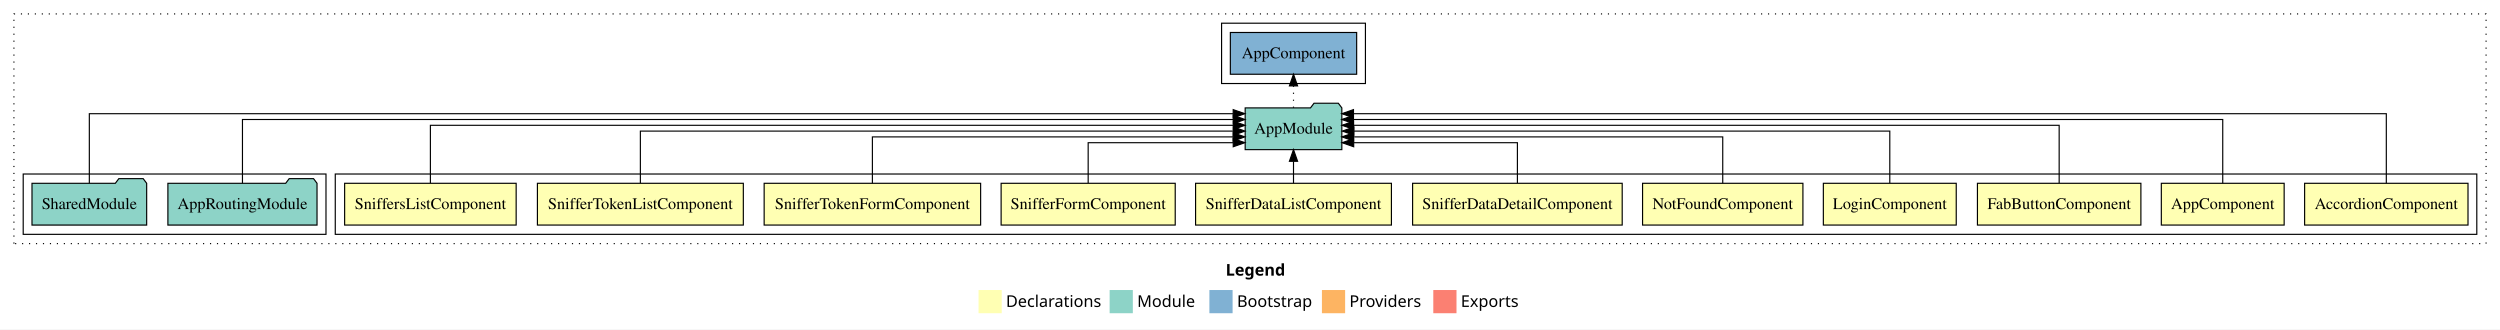
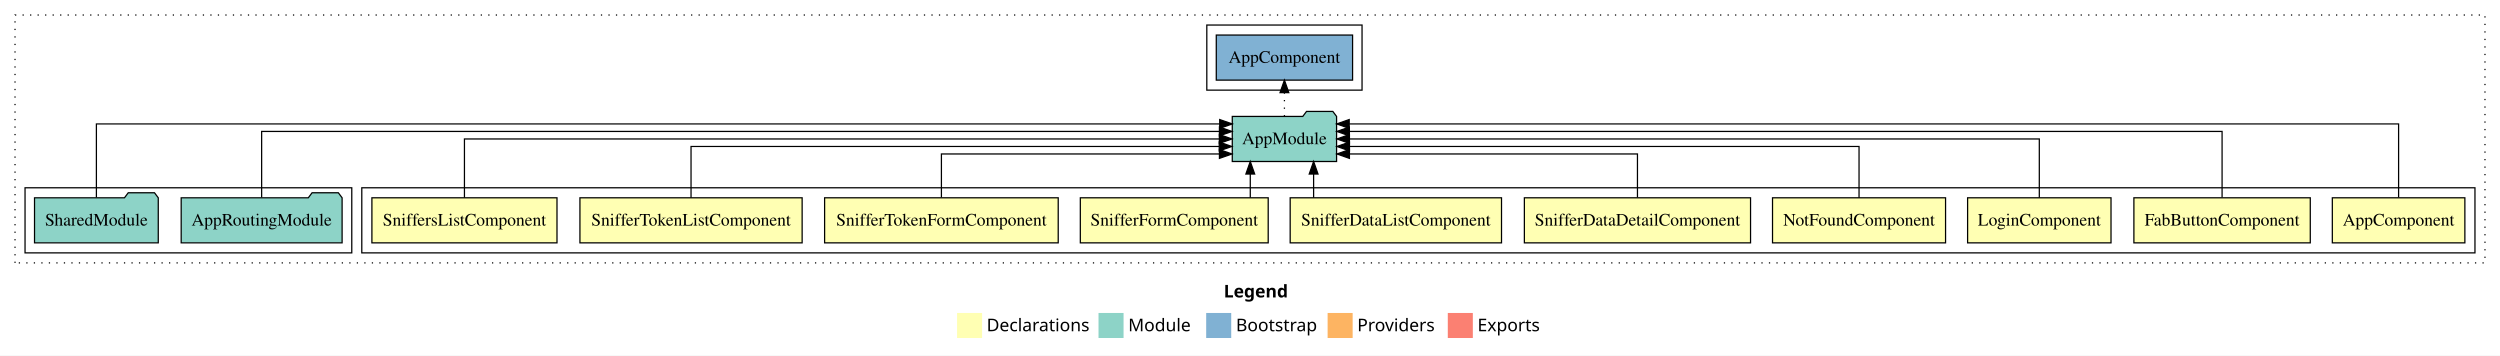
- <svg xmlns="http://www.w3.org/2000/svg" width="2155pt" height="284pt" viewBox="0.00 0.00 2155.00 284.00">
+ <svg xmlns="http://www.w3.org/2000/svg" width="1997pt" height="284pt" viewBox="0.00 0.00 1997.00 284.00">
  <g id="graph0" class="graph" transform="scale(1 1) rotate(0) translate(4 280)">
-     <polygon fill="#ffffff" stroke="transparent" points="-4,4 -4,-280 2151,-280 2151,4 -4,4" />
-     <text text-anchor="start" x="1052.509" y="-42.4" font-family="sans-serif" font-weight="bold" font-size="14.00" fill="#000000">Legend</text>
-     <polygon fill="#ffffb3" stroke="transparent" points="839.5,-10 839.5,-30 859.5,-30 859.5,-10 839.5,-10" />
-     <text text-anchor="start" x="863.129" y="-15.4" font-family="sans-serif" font-size="14.00" fill="#000000">  Declarations</text>
-     <polygon fill="#8dd3c7" stroke="transparent" points="952.5,-10 952.5,-30 972.5,-30 972.5,-10 952.5,-10" />
-     <text text-anchor="start" x="976.225" y="-15.4" font-family="sans-serif" font-size="14.00" fill="#000000">  Module</text>
-     <polygon fill="#80b1d3" stroke="transparent" points="1038.5,-10 1038.5,-30 1058.5,-30 1058.5,-10 1038.5,-10" />
-     <text text-anchor="start" x="1062.281" y="-15.4" font-family="sans-serif" font-size="14.00" fill="#000000">  Bootstrap</text>
-     <polygon fill="#fdb462" stroke="transparent" points="1135.5,-10 1135.5,-30 1155.5,-30 1155.5,-10 1135.5,-10" />
-     <text text-anchor="start" x="1159.173" y="-15.4" font-family="sans-serif" font-size="14.00" fill="#000000">  Providers</text>
-     <polygon fill="#fb8072" stroke="transparent" points="1231.5,-10 1231.5,-30 1251.5,-30 1251.5,-10 1231.5,-10" />
-     <text text-anchor="start" x="1255.226" y="-15.4" font-family="sans-serif" font-size="14.00" fill="#000000">  Exports</text>
+     <polygon fill="#ffffff" stroke="transparent" points="-4,4 -4,-280 1993,-280 1993,4 -4,4" />
+     <text text-anchor="start" x="973.509" y="-42.4" font-family="sans-serif" font-weight="bold" font-size="14.00" fill="#000000">Legend</text>
+     <polygon fill="#ffffb3" stroke="transparent" points="760.5,-10 760.5,-30 780.5,-30 780.5,-10 760.5,-10" />
+     <text text-anchor="start" x="784.129" y="-15.4" font-family="sans-serif" font-size="14.00" fill="#000000">  Declarations</text>
+     <polygon fill="#8dd3c7" stroke="transparent" points="873.5,-10 873.5,-30 893.5,-30 893.5,-10 873.5,-10" />
+     <text text-anchor="start" x="897.225" y="-15.4" font-family="sans-serif" font-size="14.00" fill="#000000">  Module</text>
+     <polygon fill="#80b1d3" stroke="transparent" points="959.5,-10 959.5,-30 979.5,-30 979.5,-10 959.5,-10" />
+     <text text-anchor="start" x="983.281" y="-15.4" font-family="sans-serif" font-size="14.00" fill="#000000">  Bootstrap</text>
+     <polygon fill="#fdb462" stroke="transparent" points="1056.5,-10 1056.5,-30 1076.5,-30 1076.5,-10 1056.5,-10" />
+     <text text-anchor="start" x="1080.173" y="-15.4" font-family="sans-serif" font-size="14.00" fill="#000000">  Providers</text>
+     <polygon fill="#fb8072" stroke="transparent" points="1152.5,-10 1152.5,-30 1172.5,-30 1172.5,-10 1152.5,-10" />
+     <text text-anchor="start" x="1176.226" y="-15.4" font-family="sans-serif" font-size="14.00" fill="#000000">  Exports</text>
    <g id="clust1" class="cluster">
-       <polygon fill="none" stroke="#000000" stroke-dasharray="1,5" points="8,-70 8,-268 2139,-268 2139,-70 8,-70" />
+       <polygon fill="none" stroke="#000000" stroke-dasharray="1,5" points="8,-70 8,-268 1981,-268 1981,-70 8,-70" />
    </g>
    <g id="clust2" class="cluster">
-       <polygon fill="none" stroke="#000000" points="285,-78 285,-130 2131,-130 2131,-78 285,-78" />
+       <polygon fill="none" stroke="#000000" points="285,-78 285,-130 1973,-130 1973,-78 285,-78" />
    </g>
-     <g id="clust14" class="cluster">
+     <g id="clust13" class="cluster">
      <polygon fill="none" stroke="#000000" points="16,-78 16,-130 277,-130 277,-78 16,-78" />
    </g>
-     <g id="clust16" class="cluster">
-       <polygon fill="none" stroke="#000000" points="1049,-208 1049,-260 1173,-260 1173,-208 1049,-208" />
+     <g id="clust15" class="cluster">
+       <polygon fill="none" stroke="#000000" points="960,-208 960,-260 1084,-260 1084,-208 960,-208" />
    </g>
    <g id="node1" class="node">
-       <polygon fill="#ffffb3" stroke="#000000" points="2123.42,-122 1982.58,-122 1982.58,-86 2123.42,-86 2123.42,-122" />
-       <text text-anchor="middle" x="2053" y="-99.8" font-family="Times,serif" font-size="14.00" fill="#000000">AccordionComponent</text>
-     </g>
-     <g id="node12" class="node">
-       <polygon fill="#8dd3c7" stroke="#000000" points="1152.657,-187 1149.657,-191 1128.657,-191 1125.657,-187 1069.343,-187 1069.343,-151 1152.657,-151 1152.657,-187" />
-       <text text-anchor="middle" x="1111" y="-164.8" font-family="Times,serif" font-size="14.00" fill="#000000">AppModule</text>
-     </g>
-     <g id="edge1" class="edge">
-       <path fill="none" stroke="#000000" d="M2053,-122.091C2053,-145.133 2053,-182 2053,-182 2053,-182 1162.692,-182 1162.692,-182" />
-       <polygon fill="#000000" stroke="#000000" points="1162.692,-178.5 1152.692,-182 1162.692,-185.5 1162.692,-178.5" />
-     </g>
-     <g id="node2" class="node">
      <polygon fill="#ffffb3" stroke="#000000" points="1964.94,-122 1859.06,-122 1859.06,-86 1964.94,-86 1964.94,-122" />
      <text text-anchor="middle" x="1912" y="-99.8" font-family="Times,serif" font-size="14.00" fill="#000000">AppComponent</text>
    </g>
-     <g id="edge2" class="edge">
-       <path fill="none" stroke="#000000" d="M1912,-122.045C1912,-143.662 1912,-177 1912,-177 1912,-177 1162.658,-177 1162.658,-177" />
-       <polygon fill="#000000" stroke="#000000" points="1162.658,-173.5 1152.658,-177 1162.658,-180.5 1162.658,-173.5" />
+     <g id="node11" class="node">
+       <polygon fill="#8dd3c7" stroke="#000000" points="1063.657,-187 1060.657,-191 1039.657,-191 1036.657,-187 980.343,-187 980.343,-151 1063.657,-151 1063.657,-187" />
+       <text text-anchor="middle" x="1022" y="-164.8" font-family="Times,serif" font-size="14.00" fill="#000000">AppModule</text>
    </g>
-     <g id="node3" class="node">
+     <g id="edge1" class="edge">
+       <path fill="none" stroke="#000000" d="M1912,-122.248C1912,-145.018 1912,-181 1912,-181 1912,-181 1073.733,-181 1073.733,-181" />
+       <polygon fill="#000000" stroke="#000000" points="1073.733,-177.5 1063.733,-181 1073.733,-184.5 1073.733,-177.5" />
+     </g>
+     <g id="node2" class="node">
      <polygon fill="#ffffb3" stroke="#000000" points="1841.448,-122 1700.552,-122 1700.552,-86 1841.448,-86 1841.448,-122" />
      <text text-anchor="middle" x="1771" y="-99.8" font-family="Times,serif" font-size="14.00" fill="#000000">FabButtonComponent</text>
    </g>
-     <g id="edge3" class="edge">
-       <path fill="none" stroke="#000000" d="M1771,-122.223C1771,-142.365 1771,-172 1771,-172 1771,-172 1162.787,-172 1162.787,-172" />
-       <polygon fill="#000000" stroke="#000000" points="1162.787,-168.5 1152.787,-172 1162.787,-175.5 1162.787,-168.5" />
+     <g id="edge2" class="edge">
+       <path fill="none" stroke="#000000" d="M1771,-122.284C1771,-143.321 1771,-175 1771,-175 1771,-175 1073.874,-175 1073.874,-175" />
+       <polygon fill="#000000" stroke="#000000" points="1073.874,-171.5 1063.874,-175 1073.874,-178.5 1073.874,-171.5" />
    </g>
-     <g id="node4" class="node">
+     <g id="node3" class="node">
      <polygon fill="#ffffb3" stroke="#000000" points="1682.276,-122 1567.724,-122 1567.724,-86 1682.276,-86 1682.276,-122" />
      <text text-anchor="middle" x="1625" y="-99.8" font-family="Times,serif" font-size="14.00" fill="#000000">LoginComponent</text>
    </g>
-     <g id="edge4" class="edge">
-       <path fill="none" stroke="#000000" d="M1625,-122.222C1625,-140.828 1625,-167 1625,-167 1625,-167 1163.063,-167 1163.063,-167" />
-       <polygon fill="#000000" stroke="#000000" points="1163.063,-163.5 1153.063,-167 1163.063,-170.5 1163.063,-163.5" />
+     <g id="edge3" class="edge">
+       <path fill="none" stroke="#000000" d="M1625,-122.106C1625,-141.339 1625,-169 1625,-169 1625,-169 1073.923,-169 1073.923,-169" />
+       <polygon fill="#000000" stroke="#000000" points="1073.923,-165.5 1063.923,-169 1073.923,-172.5 1073.923,-165.5" />
    </g>
-     <g id="node5" class="node">
+     <g id="node4" class="node">
      <polygon fill="#ffffb3" stroke="#000000" points="1550.112,-122 1411.888,-122 1411.888,-86 1550.112,-86 1550.112,-122" />
      <text text-anchor="middle" x="1481" y="-99.8" font-family="Times,serif" font-size="14.00" fill="#000000">NotFoundComponent</text>
    </g>
-     <g id="edge5" class="edge">
-       <path fill="none" stroke="#000000" d="M1481,-122.034C1481,-139.06 1481,-162 1481,-162 1481,-162 1162.725,-162 1162.725,-162" />
-       <polygon fill="#000000" stroke="#000000" points="1162.725,-158.5 1152.725,-162 1162.724,-165.5 1162.725,-158.5" />
+     <g id="edge4" class="edge">
+       <path fill="none" stroke="#000000" d="M1481,-122.022C1481,-139.373 1481,-163 1481,-163 1481,-163 1073.95,-163 1073.95,-163" />
+       <polygon fill="#000000" stroke="#000000" points="1073.95,-159.5 1063.95,-163 1073.95,-166.5 1073.95,-159.5" />
    </g>
-     <g id="node6" class="node">
+     <g id="node5" class="node">
      <polygon fill="#ffffb3" stroke="#000000" points="1394.336,-122 1213.664,-122 1213.664,-86 1394.336,-86 1394.336,-122" />
      <text text-anchor="middle" x="1304" y="-99.8" font-family="Times,serif" font-size="14.00" fill="#000000">SnifferDataDetailComponent</text>
    </g>
-     <g id="edge6" class="edge">
-       <path fill="none" stroke="#000000" d="M1304,-122.24C1304,-137.571 1304,-157 1304,-157 1304,-157 1162.878,-157 1162.878,-157" />
-       <polygon fill="#000000" stroke="#000000" points="1162.878,-153.5 1152.878,-157 1162.878,-160.5 1162.878,-153.5" />
+     <g id="edge5" class="edge">
+       <path fill="none" stroke="#000000" d="M1304,-122.24C1304,-137.571 1304,-157 1304,-157 1304,-157 1073.914,-157 1073.914,-157" />
+       <polygon fill="#000000" stroke="#000000" points="1073.914,-153.5 1063.914,-157 1073.914,-160.5 1073.914,-153.5" />
    </g>
-     <g id="node7" class="node">
+     <g id="node6" class="node">
      <polygon fill="#ffffb3" stroke="#000000" points="1195.407,-122 1026.593,-122 1026.593,-86 1195.407,-86 1195.407,-122" />
      <text text-anchor="middle" x="1111" y="-99.8" font-family="Times,serif" font-size="14.00" fill="#000000">SnifferDataListComponent</text>
    </g>
-     <g id="edge7" class="edge">
-       <path fill="none" stroke="#000000" d="M1111,-122.106C1111,-122.106 1111,-140.991 1111,-140.991" />
-       <polygon fill="#000000" stroke="#000000" points="1107.5,-140.991 1111,-150.991 1114.5,-140.991 1107.5,-140.991" />
+     <g id="edge6" class="edge">
+       <path fill="none" stroke="#000000" d="M1045.312,-122.106C1045.312,-122.106 1045.312,-140.991 1045.312,-140.991" />
+       <polygon fill="#000000" stroke="#000000" points="1041.812,-140.991 1045.312,-150.991 1048.812,-140.991 1041.812,-140.991" />
    </g>
-     <g id="node8" class="node">
+     <g id="node7" class="node">
      <polygon fill="#ffffb3" stroke="#000000" points="1009.037,-122 858.963,-122 858.963,-86 1009.037,-86 1009.037,-122" />
      <text text-anchor="middle" x="934" y="-99.8" font-family="Times,serif" font-size="14.00" fill="#000000">SnifferFormComponent</text>
    </g>
-     <g id="edge8" class="edge">
-       <path fill="none" stroke="#000000" d="M934,-122.24C934,-137.571 934,-157 934,-157 934,-157 1059.053,-157 1059.053,-157" />
-       <polygon fill="#000000" stroke="#000000" points="1059.053,-160.5 1069.053,-157 1059.053,-153.5 1059.053,-160.5" />
+     <g id="edge7" class="edge">
+       <path fill="none" stroke="#000000" d="M994.72,-122.106C994.72,-122.106 994.72,-140.991 994.72,-140.991" />
+       <polygon fill="#000000" stroke="#000000" points="991.22,-140.991 994.72,-150.991 998.22,-140.991 991.22,-140.991" />
    </g>
-     <g id="node9" class="node">
+     <g id="node8" class="node">
      <polygon fill="#ffffb3" stroke="#000000" points="841.303,-122 654.697,-122 654.697,-86 841.303,-86 841.303,-122" />
      <text text-anchor="middle" x="748" y="-99.8" font-family="Times,serif" font-size="14.00" fill="#000000">SnifferTokenFormComponent</text>
    </g>
-     <g id="edge9" class="edge">
-       <path fill="none" stroke="#000000" d="M748,-122.034C748,-139.06 748,-162 748,-162 748,-162 1059.005,-162 1059.005,-162" />
-       <polygon fill="#000000" stroke="#000000" points="1059.005,-165.5 1069.005,-162 1059.005,-158.5 1059.005,-165.5" />
+     <g id="edge8" class="edge">
+       <path fill="none" stroke="#000000" d="M748,-122.24C748,-137.571 748,-157 748,-157 748,-157 970.087,-157 970.087,-157" />
+       <polygon fill="#000000" stroke="#000000" points="970.087,-160.5 980.087,-157 970.087,-153.5 970.087,-160.5" />
    </g>
-     <g id="node10" class="node">
+     <g id="node9" class="node">
      <polygon fill="#ffffb3" stroke="#000000" points="636.748,-122 459.252,-122 459.252,-86 636.748,-86 636.748,-122" />
      <text text-anchor="middle" x="548" y="-99.8" font-family="Times,serif" font-size="14.00" fill="#000000">SnifferTokenListComponent</text>
    </g>
-     <g id="edge10" class="edge">
-       <path fill="none" stroke="#000000" d="M548,-122.222C548,-140.828 548,-167 548,-167 548,-167 1059.143,-167 1059.143,-167" />
-       <polygon fill="#000000" stroke="#000000" points="1059.143,-170.5 1069.143,-167 1059.143,-163.5 1059.143,-170.5" />
+     <g id="edge9" class="edge">
+       <path fill="none" stroke="#000000" d="M548,-122.022C548,-139.373 548,-163 548,-163 548,-163 969.936,-163 969.936,-163" />
+       <polygon fill="#000000" stroke="#000000" points="969.936,-166.5 979.936,-163 969.936,-159.5 969.936,-166.5" />
    </g>
-     <g id="node11" class="node">
+     <g id="node10" class="node">
      <polygon fill="#ffffb3" stroke="#000000" points="440.926,-122 293.074,-122 293.074,-86 440.926,-86 440.926,-122" />
      <text text-anchor="middle" x="367" y="-99.8" font-family="Times,serif" font-size="14.00" fill="#000000">SniffersListComponent</text>
    </g>
-     <g id="edge11" class="edge">
-       <path fill="none" stroke="#000000" d="M367,-122.223C367,-142.365 367,-172 367,-172 367,-172 1059.137,-172 1059.137,-172" />
-       <polygon fill="#000000" stroke="#000000" points="1059.137,-175.5 1069.137,-172 1059.137,-168.5 1059.137,-175.5" />
+     <g id="edge10" class="edge">
+       <path fill="none" stroke="#000000" d="M367,-122.106C367,-141.339 367,-169 367,-169 367,-169 970.03,-169 970.03,-169" />
+       <polygon fill="#000000" stroke="#000000" points="970.03,-172.5 980.03,-169 970.03,-165.5 970.03,-172.5" />
    </g>
-     <g id="node15" class="node">
-       <polygon fill="#80b1d3" stroke="#000000" points="1165.439,-252 1056.561,-252 1056.561,-216 1165.439,-216 1165.439,-252" />
-       <text text-anchor="middle" x="1111" y="-229.8" font-family="Times,serif" font-size="14.00" fill="#000000">AppComponent </text>
+     <g id="node14" class="node">
+       <polygon fill="#80b1d3" stroke="#000000" points="1076.439,-252 967.561,-252 967.561,-216 1076.439,-216 1076.439,-252" />
+       <text text-anchor="middle" x="1022" y="-229.8" font-family="Times,serif" font-size="14.00" fill="#000000">AppComponent </text>
    </g>
-     <g id="edge14" class="edge">
-       <path fill="none" stroke="#000000" stroke-dasharray="1,5" d="M1111,-187.106C1111,-187.106 1111,-205.991 1111,-205.991" />
-       <polygon fill="#000000" stroke="#000000" points="1107.5,-205.991 1111,-215.991 1114.5,-205.991 1107.5,-205.991" />
+     <g id="edge13" class="edge">
+       <path fill="none" stroke="#000000" stroke-dasharray="1,5" d="M1022,-187.106C1022,-187.106 1022,-205.991 1022,-205.991" />
+       <polygon fill="#000000" stroke="#000000" points="1018.5,-205.991 1022,-215.991 1025.5,-205.991 1018.5,-205.991" />
    </g>
-     <g id="node13" class="node">
+     <g id="node12" class="node">
      <polygon fill="#8dd3c7" stroke="#000000" points="269.274,-122 266.274,-126 245.274,-126 242.274,-122 140.726,-122 140.726,-86 269.274,-86 269.274,-122" />
      <text text-anchor="middle" x="205" y="-99.8" font-family="Times,serif" font-size="14.00" fill="#000000">AppRoutingModule</text>
    </g>
-     <g id="edge12" class="edge">
-       <path fill="none" stroke="#000000" d="M205,-122.045C205,-143.662 205,-177 205,-177 205,-177 1059.119,-177 1059.119,-177" />
-       <polygon fill="#000000" stroke="#000000" points="1059.119,-180.5 1069.119,-177 1059.119,-173.5 1059.119,-180.5" />
+     <g id="edge11" class="edge">
+       <path fill="none" stroke="#000000" d="M205,-122.284C205,-143.321 205,-175 205,-175 205,-175 970.079,-175 970.079,-175" />
+       <polygon fill="#000000" stroke="#000000" points="970.079,-178.5 980.079,-175 970.079,-171.5 970.079,-178.5" />
    </g>
-     <g id="node14" class="node">
+     <g id="node13" class="node">
      <polygon fill="#8dd3c7" stroke="#000000" points="122.423,-122 119.423,-126 98.423,-126 95.423,-122 23.577,-122 23.577,-86 122.423,-86 122.423,-122" />
      <text text-anchor="middle" x="73" y="-99.8" font-family="Times,serif" font-size="14.00" fill="#000000">SharedModule</text>
    </g>
-     <g id="edge13" class="edge">
-       <path fill="none" stroke="#000000" d="M73,-122.091C73,-145.133 73,-182 73,-182 73,-182 1059.024,-182 1059.024,-182" />
-       <polygon fill="#000000" stroke="#000000" points="1059.024,-185.5 1069.024,-182 1059.024,-178.5 1059.024,-185.5" />
+     <g id="edge12" class="edge">
+       <path fill="none" stroke="#000000" d="M73,-122.248C73,-145.018 73,-181 73,-181 73,-181 970.306,-181 970.306,-181" />
+       <polygon fill="#000000" stroke="#000000" points="970.306,-184.5 980.306,-181 970.306,-177.5 970.306,-184.5" />
    </g>
  </g>
</svg>
